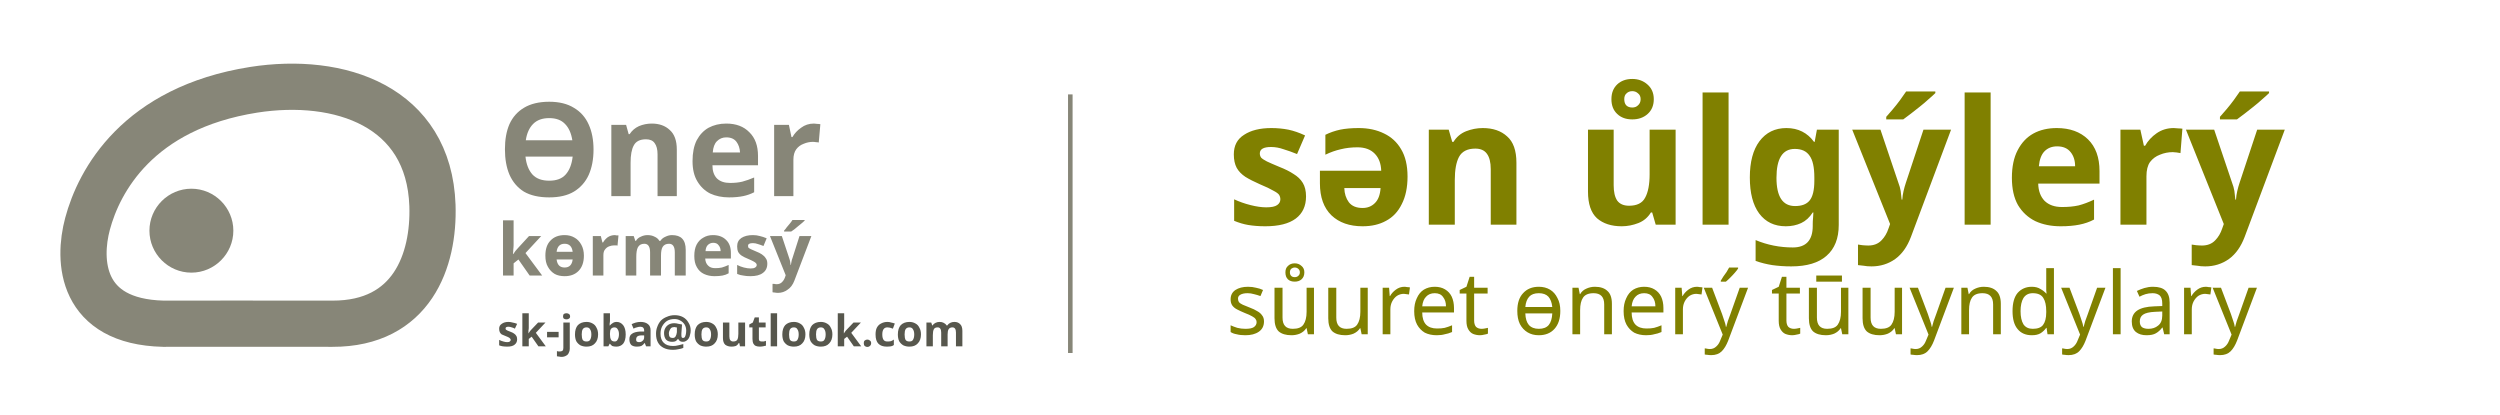
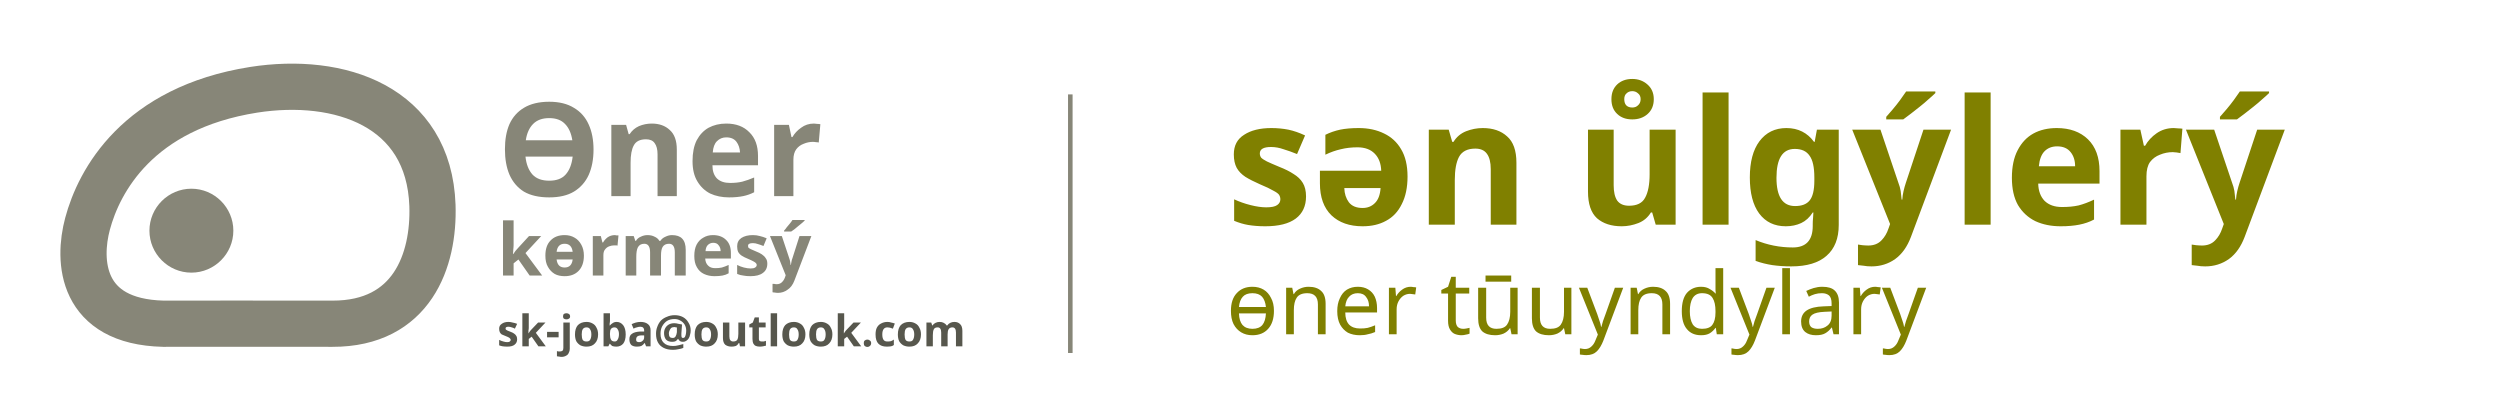
<svg xmlns="http://www.w3.org/2000/svg" width="460" height="76.358" viewBox="0 0 121.708 20.203" version="1.1" id="svg4436">
  <defs id="defs4433">
    <style type="text/css" id="style4624">
    .str0 {stroke:#6B470F;stroke-width:341.67;stroke-miterlimit:22.926}
    .fil0 {fill:none}
    .fil1 {fill:#6B470F}
   </style>
  </defs>
  <g id="layer1">
    <rect style="display:inline;fill:none;fill-opacity:1;stroke:none;stroke-width:1.487;stroke-miterlimit:4;stroke-dasharray:none;stroke-opacity:1" id="rect154481" width="121.444" height="20.203" x="0.234" y="0.234" />
    <path d="m 12.351,4.371 c -5.65,0.892 -7.533,4.441 -8.089,6.522 -0.486,1.804 -0.347,4.768 3.687,4.867 1.309,0 5.115,-0.008 8.237,0 3.876,0.008 4.956,-3.093 4.867,-5.759 -0.17,-4.842 -4.527,-6.283 -8.703,-5.63 z" style="display:inline;fill:none;stroke:#878678;stroke-width:2.25;stroke-linecap:butt;stroke-linejoin:miter;stroke-dasharray:none;stroke-opacity:1" id="path982-7" />
    <path d="m 7.275,11.23 c 0,-1.124 0.918,-2.043 2.042,-2.043 1.124,0 2.043,0.918 2.043,2.043 0,1.124 -0.918,2.043 -2.043,2.043 -1.124,0 -2.042,-0.918 -2.042,-2.043 z" style="display:inline;fill:#878678;fill-opacity:1;fill-rule:evenodd;stroke-width:1.058" id="path984-5" />
    <text xml:space="preserve" style="font-style:normal;font-variant:normal;font-weight:normal;font-stretch:normal;font-size:12.7px;line-height:0;font-family:sans-serif;-inkscape-font-specification:sans-serif;display:inline;fill:#878678;fill-opacity:1;stroke:none;stroke-width:1.058;stroke-miterlimit:4;stroke-dasharray:none" x="24.207" y="9.544" id="text2286">
      <tspan style="font-style:normal;font-variant:normal;font-weight:bold;font-stretch:normal;font-size:6.35px;line-height:0.7;font-family:sans-serif;-inkscape-font-specification:'sans-serif Bold';fill:#878678;fill-opacity:1;stroke-width:1.058;stroke-miterlimit:4;stroke-dasharray:none" id="tspan56229" x="24.207" y="9.544">Өner</tspan>
      <tspan style="font-style:normal;font-variant:normal;font-weight:bold;font-stretch:normal;font-size:3.528px;line-height:0.6;font-family:sans-serif;-inkscape-font-specification:'sans-serif Bold';fill:#878678;fill-opacity:1;stroke-width:1.058;stroke-miterlimit:4;stroke-dasharray:none" id="tspan28353" x="24.207" y="13.416">kөrmesý</tspan>
      <tspan x="24.207" y="16.857" style="font-style:normal;font-variant:normal;font-weight:bold;font-stretch:normal;font-size:2.117px;line-height:0.3;font-family:sans-serif;-inkscape-font-specification:'sans-serif Bold';opacity:0.216;fill:#57574d;fill-opacity:1;stroke-width:1.058;stroke-miterlimit:4;stroke-dasharray:none" id="tspan2257">sk-joba@outlook.com</tspan>
    </text>
    <g id="Layer1063-5" transform="matrix(0.2645833,0,0,0.2645833,29.53372,-60.20745)">
      <path d="m 95.111,341.114 v 9.6 h 9.6 v -9.6 z" style="fill:#6b470f;fill-rule:evenodd;stroke:#ffcb00;stroke-width:0.567;stroke-linecap:butt;stroke-linejoin:miter;stroke-dasharray:none" id="path1115-0" />
      <path d="m 95.111,328.514 v 9.6 h 9.6 v -9.6 z" style="fill:#c6b93a;fill-rule:evenodd;stroke:#ffec00;stroke-width:0.567;stroke-linecap:butt;stroke-linejoin:miter;stroke-dasharray:none" id="path1117-8" />
      <path d="m 95.111,365.998 v 9.6 h 9.6 v -9.6 z" style="fill:#b1ad81;fill-rule:evenodd;stroke:#ffcb00;stroke-width:0.567;stroke-linecap:butt;stroke-linejoin:miter;stroke-dasharray:none" id="path1119-0" />
      <path d="m 95.111,353.665 v 9.6 h 9.6 v -9.6 z" style="fill:#878678;fill-rule:evenodd;stroke:#ffcb00;stroke-width:0.567;stroke-linecap:butt;stroke-linejoin:miter;stroke-dasharray:none" id="path1121-4" />
      <path d="m 95.007,316.666 v 9.6 h 9.6 v -9.6 z" style="fill:#57574d;fill-rule:evenodd;stroke:#ffcb00;stroke-width:0.567;stroke-linecap:butt;stroke-linejoin:miter;stroke-dasharray:none" id="path1123-1" />
    </g>
    <text xml:space="preserve" style="font-style:normal;font-variant:normal;font-weight:normal;font-stretch:normal;font-size:12.7px;line-height:0.4;font-family:sans-serif;-inkscape-font-specification:sans-serif;display:inline;fill:#878678;fill-opacity:1;stroke:none;stroke-width:1.058;stroke-miterlimit:4;stroke-dasharray:none" x="59.693" y="10.939" id="text2286-8">
      <tspan id="tspan21764-5" x="59.693" y="10.939" style="font-style:normal;font-variant:normal;font-weight:bold;font-stretch:normal;font-size:8.467px;font-family:sans-serif;-inkscape-font-specification:'sans-serif Bold';fill:#808000;fill-opacity:1;stroke-width:1.058;stroke-miterlimit:4;stroke-dasharray:none">sәn ůlgýlerý</tspan>
-       <tspan x="59.693" y="16.272" style="font-style:normal;font-variant:normal;font-weight:normal;font-stretch:normal;font-size:4.233px;font-family:sans-serif;-inkscape-font-specification:sans-serif;fill:#808000;fill-opacity:1;stroke-width:1.058;stroke-miterlimit:4;stroke-dasharray:none" id="tspan73232-0">sůuret өnerý tūuyndylary</tspan>
+       <tspan x="59.693" y="16.272" style="font-style:normal;font-variant:normal;font-weight:normal;font-stretch:normal;font-size:4.233px;font-family:sans-serif;-inkscape-font-specification:sans-serif;fill:#808000;fill-opacity:1;stroke-width:1.058;stroke-miterlimit:4;stroke-dasharray:none" id="tspan73232-0">өner tūuyndylary</tspan>
    </text>
    <path style="fill:none;stroke:#878678;stroke-width:0.222px;stroke-linecap:butt;stroke-linejoin:miter;stroke-opacity:1" d="m 52.106,4.597 c 0,12.459 0,12.589 0,12.589" id="path111900" />
  </g>
</svg>
